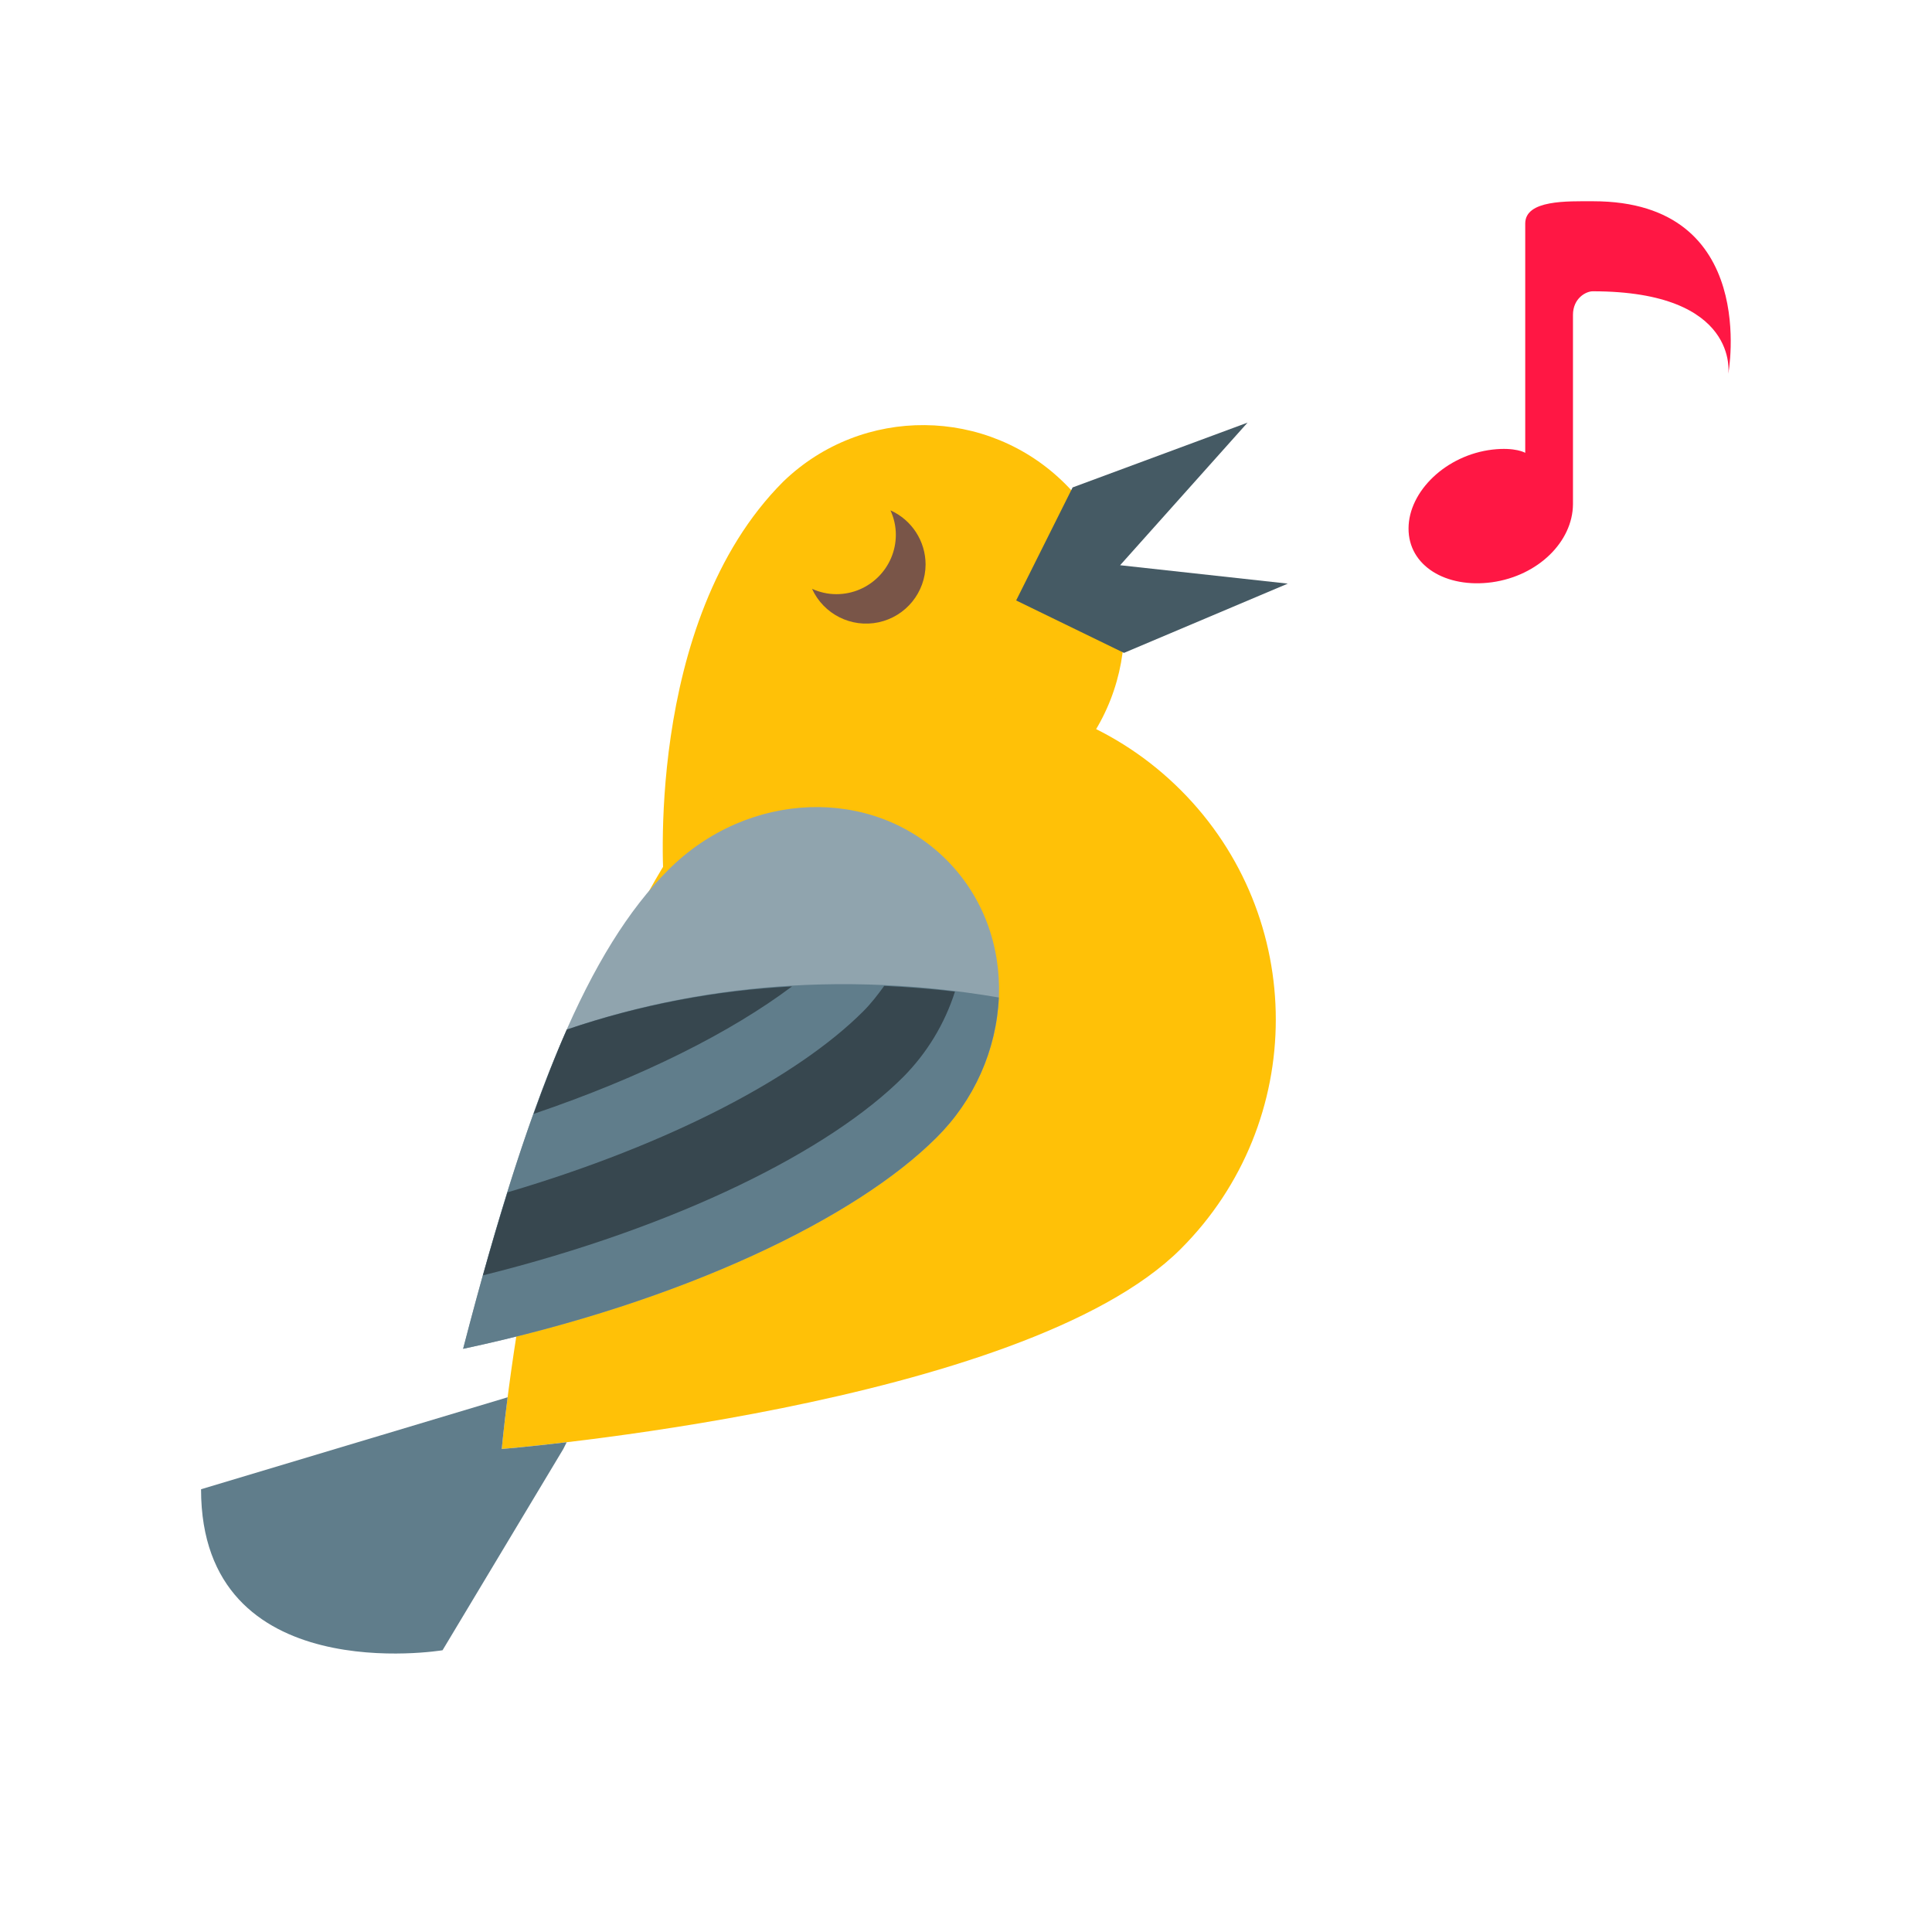
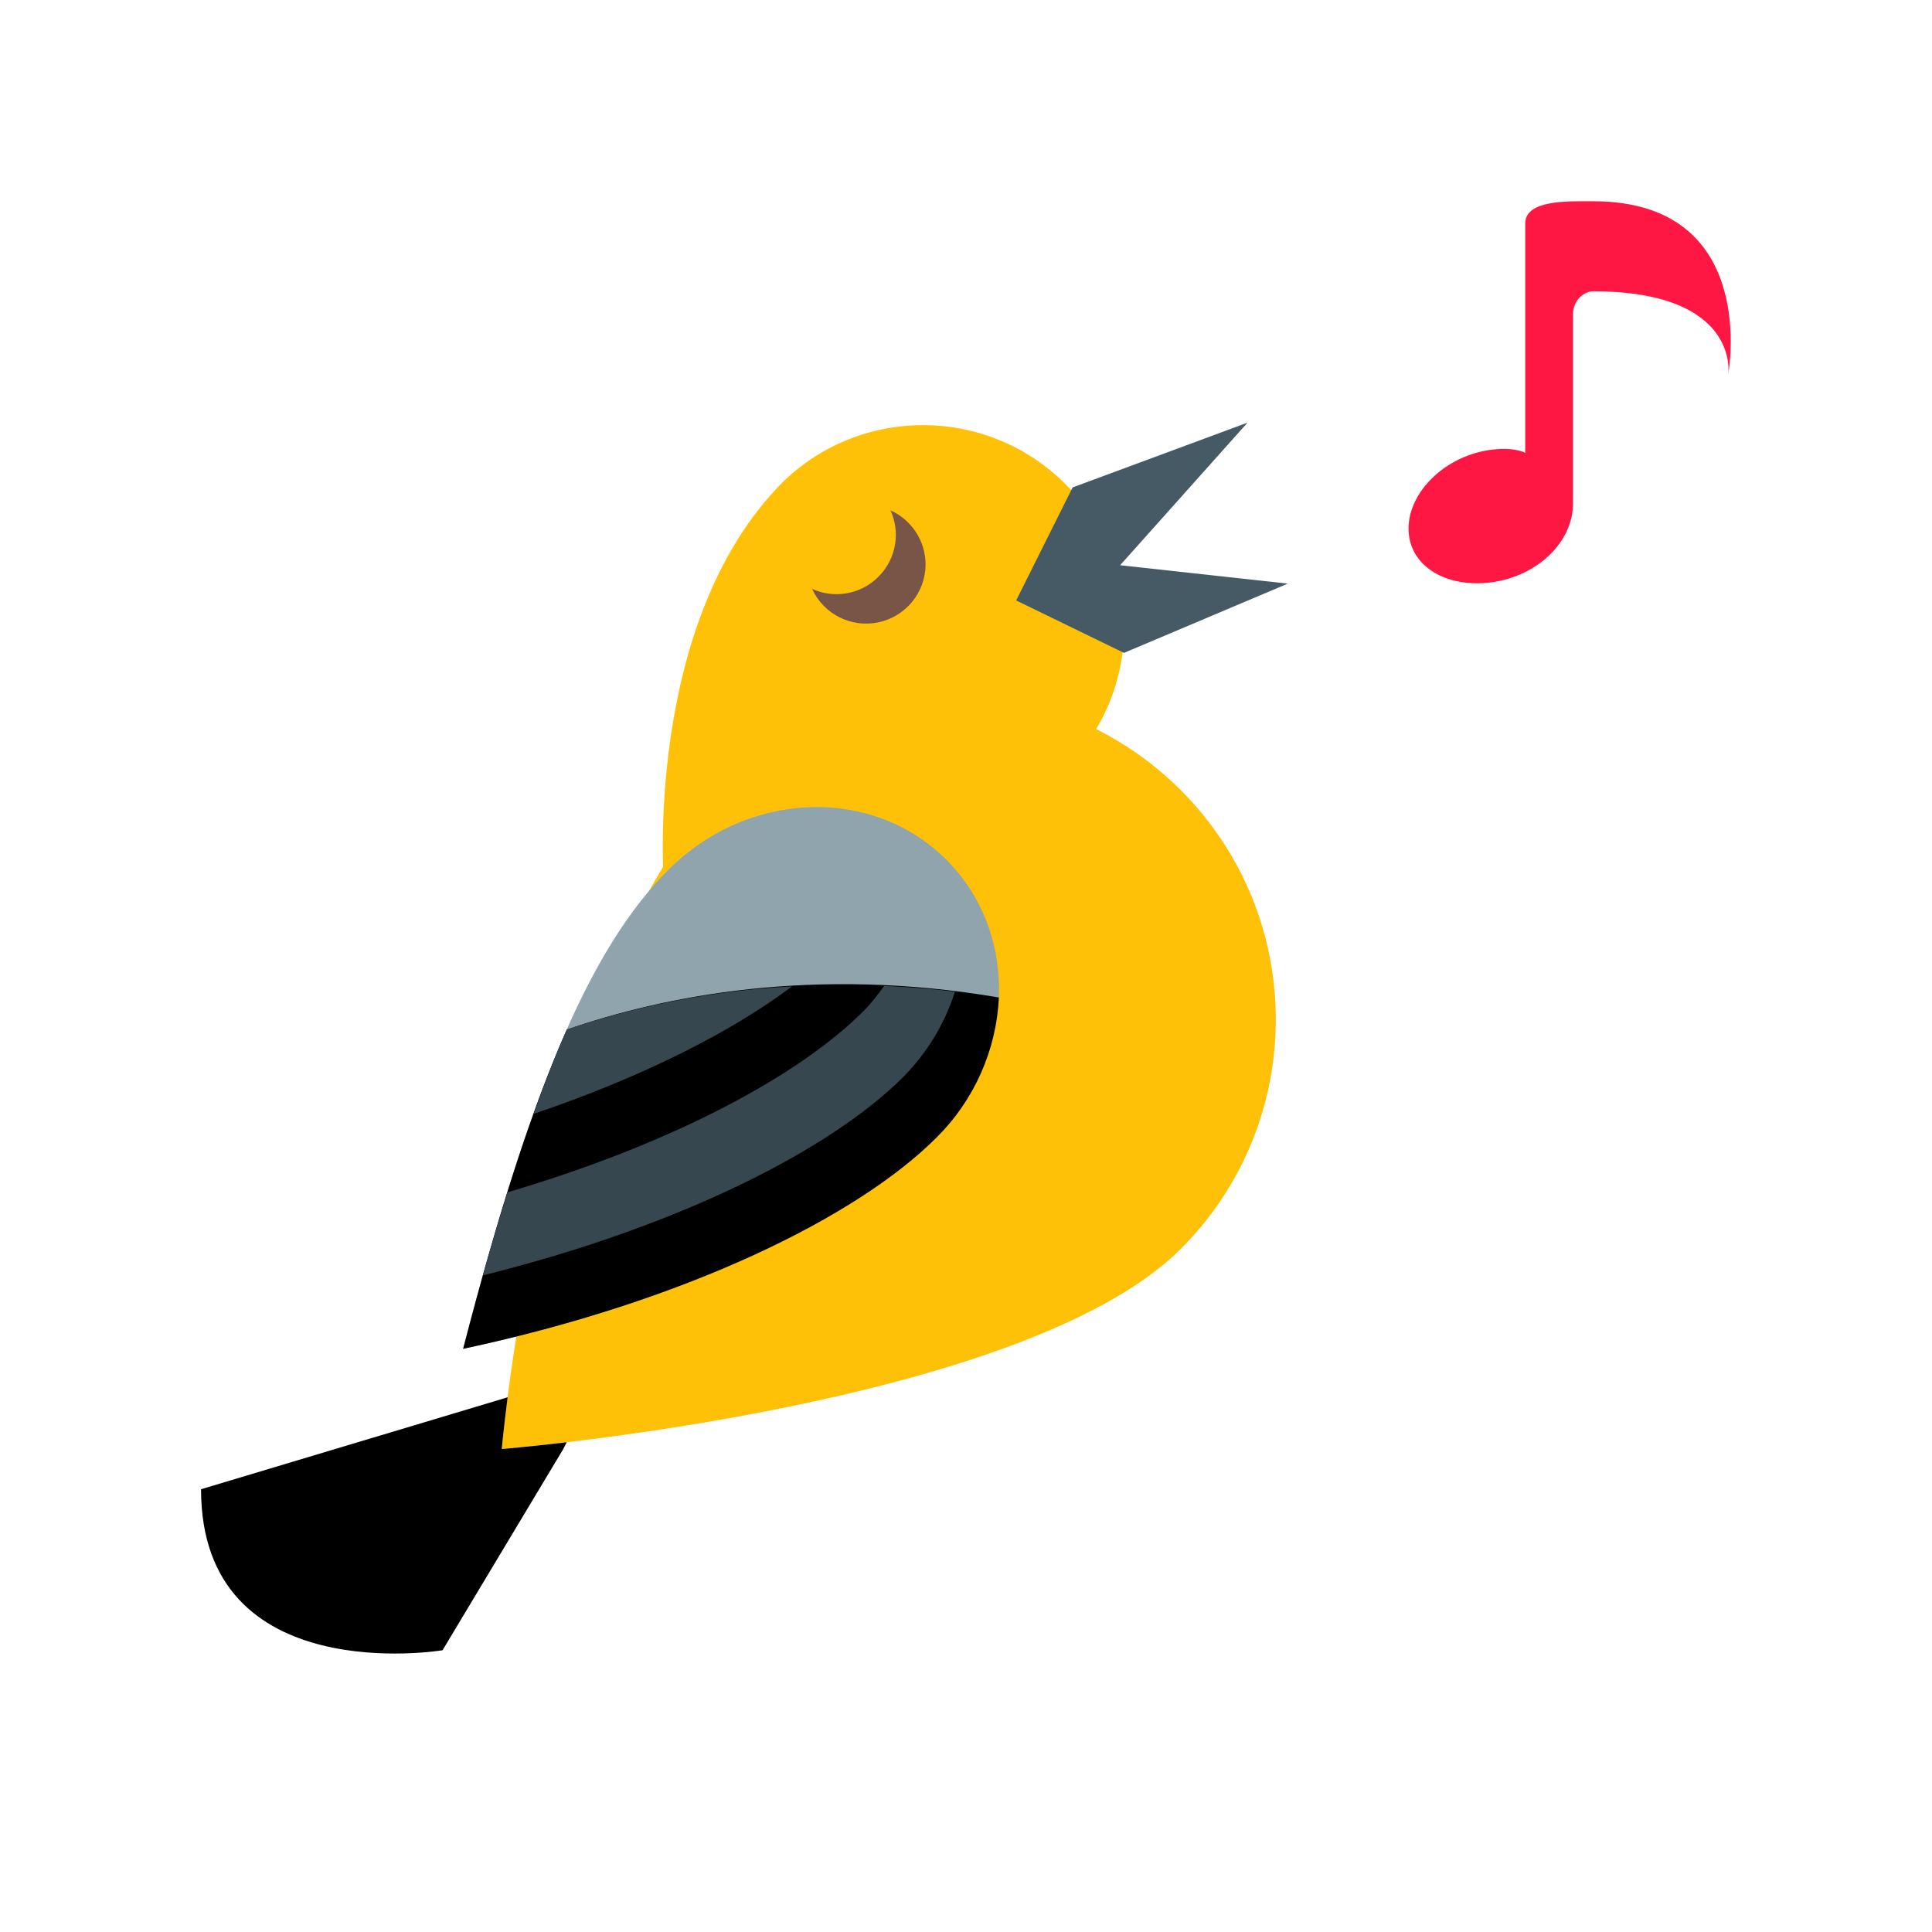
- <svg xmlns="http://www.w3.org/2000/svg" t="1559185243904" class="icon" style="" viewBox="0 0 1024 1024" version="1.1" p-id="4041" width="48" height="48">
-   <defs>
-     <style type="text/css" />
+ <svg xmlns="http://www.w3.org/2000/svg" t="1559185243904" class="icon" style="" viewBox="0 0 1024 1024" version="1.1" p-id="4041" width="48" height="48" id="svg3779">
+   <defs id="defs3762">
+     <style type="text/css" id="style3760" />
  </defs>
-   <path d="M351.893 469.333s150.08 0.747 214.08-63.253a106.667 106.667 0 0 0-150.827-150.827C340.48 329.92 351.893 469.333 351.893 469.333z" fill="#FFC107" p-id="4042" />
-   <path d="M625.835 661.952C542.187 745.579 265.941 768 265.941 768s22.421-254.912 116.715-349.205a171.947 171.947 0 0 1 243.179 0 171.925 171.925 0 0 1 0 243.157z" fill="#FFC107" p-id="4043" />
-   <path d="M593.685 299.584l67.541-75.584-92.715 34.347-29.931 59.904 57.152 27.797 86.827-36.715z" fill="#455A64" p-id="4044" />
-   <path d="M471.979 270.507c1.792 3.968 2.837 8.32 2.837 12.907 0 17.365-14.101 31.509-31.509 31.509-4.608 0-8.96-1.045-12.907-2.837a31.509 31.509 0 0 0 60.181-12.928 31.509 31.509 0 0 0-18.603-28.651z" fill="#795548" p-id="4045" />
+   <path d="M351.893 469.333s150.08 0.747 214.08-63.253a106.667 106.667 0 0 0-150.827-150.827C340.48 329.92 351.893 469.333 351.893 469.333z" fill="#FFC107" p-id="4042" id="path3764" />
+   <path d="M625.835 661.952C542.187 745.579 265.941 768 265.941 768s22.421-254.912 116.715-349.205a171.947 171.947 0 0 1 243.179 0 171.925 171.925 0 0 1 0 243.157z" fill="#FFC107" p-id="4043" id="path3766" />
+   <path d="M593.685 299.584l67.541-75.584-92.715 34.347-29.931 59.904 57.152 27.797 86.827-36.715z" p-id="4044" id="path3768" fill="#455A64" />
+   <path d="M471.979 270.507c1.792 3.968 2.837 8.32 2.837 12.907 0 17.365-14.101 31.509-31.509 31.509-4.608 0-8.96-1.045-12.907-2.837a31.509 31.509 0 0 0 60.181-12.928 31.509 31.509 0 0 0-18.603-28.651z" fill="#795548" p-id="4045" id="path3770" />
  <path id="note" d="M844.416 106.667c-13.696 0-35.947-0.811-36.011 11.755v121.579s-5.205-3.115-17.387-1.707c-24.576 2.88-44.395 22.123-44.459 41.749-0.107 19.797 19.755 31.893 44.245 28.565 24.491-3.435 42.773-21.568 42.901-41.365V166.891c0-8.747 6.827-12.501 10.496-12.501 78.08 0 71.829 43.797 71.829 43.797S932.971 106.667 844.416 106.667z" fill="#FF1744" p-id="4046" />
-   <path d="M496.277 603.008c-42.176 42.176-133.184 86.827-250.816 111.893 35.115-135.552 66.645-211.733 108.8-253.888 42.176-42.176 108.139-44.544 147.349-5.312 39.211 39.168 36.8 105.131-5.333 147.307z" fill="#90A4AE" p-id="4047" />
-   <path d="M265.941 768s0.96-10.475 3.115-27.413L106.56 789.333c0 106.667 128 85.333 128 85.333l64-106.667 1.792-3.584c-21.312 2.517-34.411 3.584-34.411 3.584zM300.437 545.685c-18.731 42.261-36.352 97.344-54.976 169.216 117.632-25.067 208.64-69.739 250.816-111.893a111.957 111.957 0 0 0 33.131-74.325c-97.92-16.683-177.365-0.853-228.971 17.003z" fill="#607D8B" p-id="4048" />
-   <path d="M468.651 522.539c-3.413 4.715-6.955 9.344-11.2 13.568-34.325 34.304-101.376 70.144-188.459 95.851-4.331 13.867-8.64 28.373-13.013 44.011 103.872-25.835 184.107-66.453 222.805-105.195a113.045 113.045 0 0 0 27.371-45.205 513.131 513.131 0 0 0-37.504-3.029zM282.859 590.379c57.707-19.541 104.683-43.349 136.939-67.563a442.837 442.837 0 0 0-119.36 22.869c-5.952 13.44-11.797 28.437-17.579 44.693z" fill="#37474F" p-id="4049" />
+   <g id="wing">
+     <path id="path3773" p-id="4047" d="m 496.277,603.008 c -42.176,42.176 -133.184,86.827 -250.816,111.893 35.115,-135.552 66.645,-211.733 108.8,-253.888 20.609,-20.609 46.897,-31.713 72.968,-33.103 27.284,-1.455 54.331,7.729 74.382,27.791 39.211,39.168 36.8,105.131 -5.333,147.307 z" style="fill:#90a4ae" />
+     <path d="m 300.437,545.685 c -18.731,42.261 -36.352,97.344 -54.976,169.216 117.632,-25.067 208.64,-69.739 250.816,-111.893 A 111.957,111.957 0 0 0 529.408,528.683 C 431.488,512 352.043,527.829 300.437,545.685 Z" id="path3775" />
+     <path d="m 468.651,522.539 c -3.413,4.715 -6.955,9.344 -11.2,13.568 -34.325,34.304 -101.376,70.144 -188.459,95.851 -4.331,13.867 -8.64,28.373 -13.013,44.011 103.872,-25.835 184.107,-66.453 222.805,-105.195 a 113.045,113.045 0 0 0 27.371,-45.205 513.131,513.131 0 0 0 -37.504,-3.029 z m -185.792,67.84 C 340.565,570.837 387.541,547.029 419.797,522.816 a 442.837,442.837 0 0 0 -119.36,22.869 c -5.952,13.44 -11.797,28.437 -17.579,44.693 z" p-id="4049" id="path3777" style="fill:#37474f" />
+   </g>
+   <path d="m 265.941,768 c 0,0 0.96,-10.475 3.115,-27.413 L 106.56,789.333 c 0,106.667 128,85.333 128,85.333 L 298.56,768 l 1.792,-3.584 C 279.04,766.933 265.941,768 265.941,768 Z" id="tail" />
</svg>
